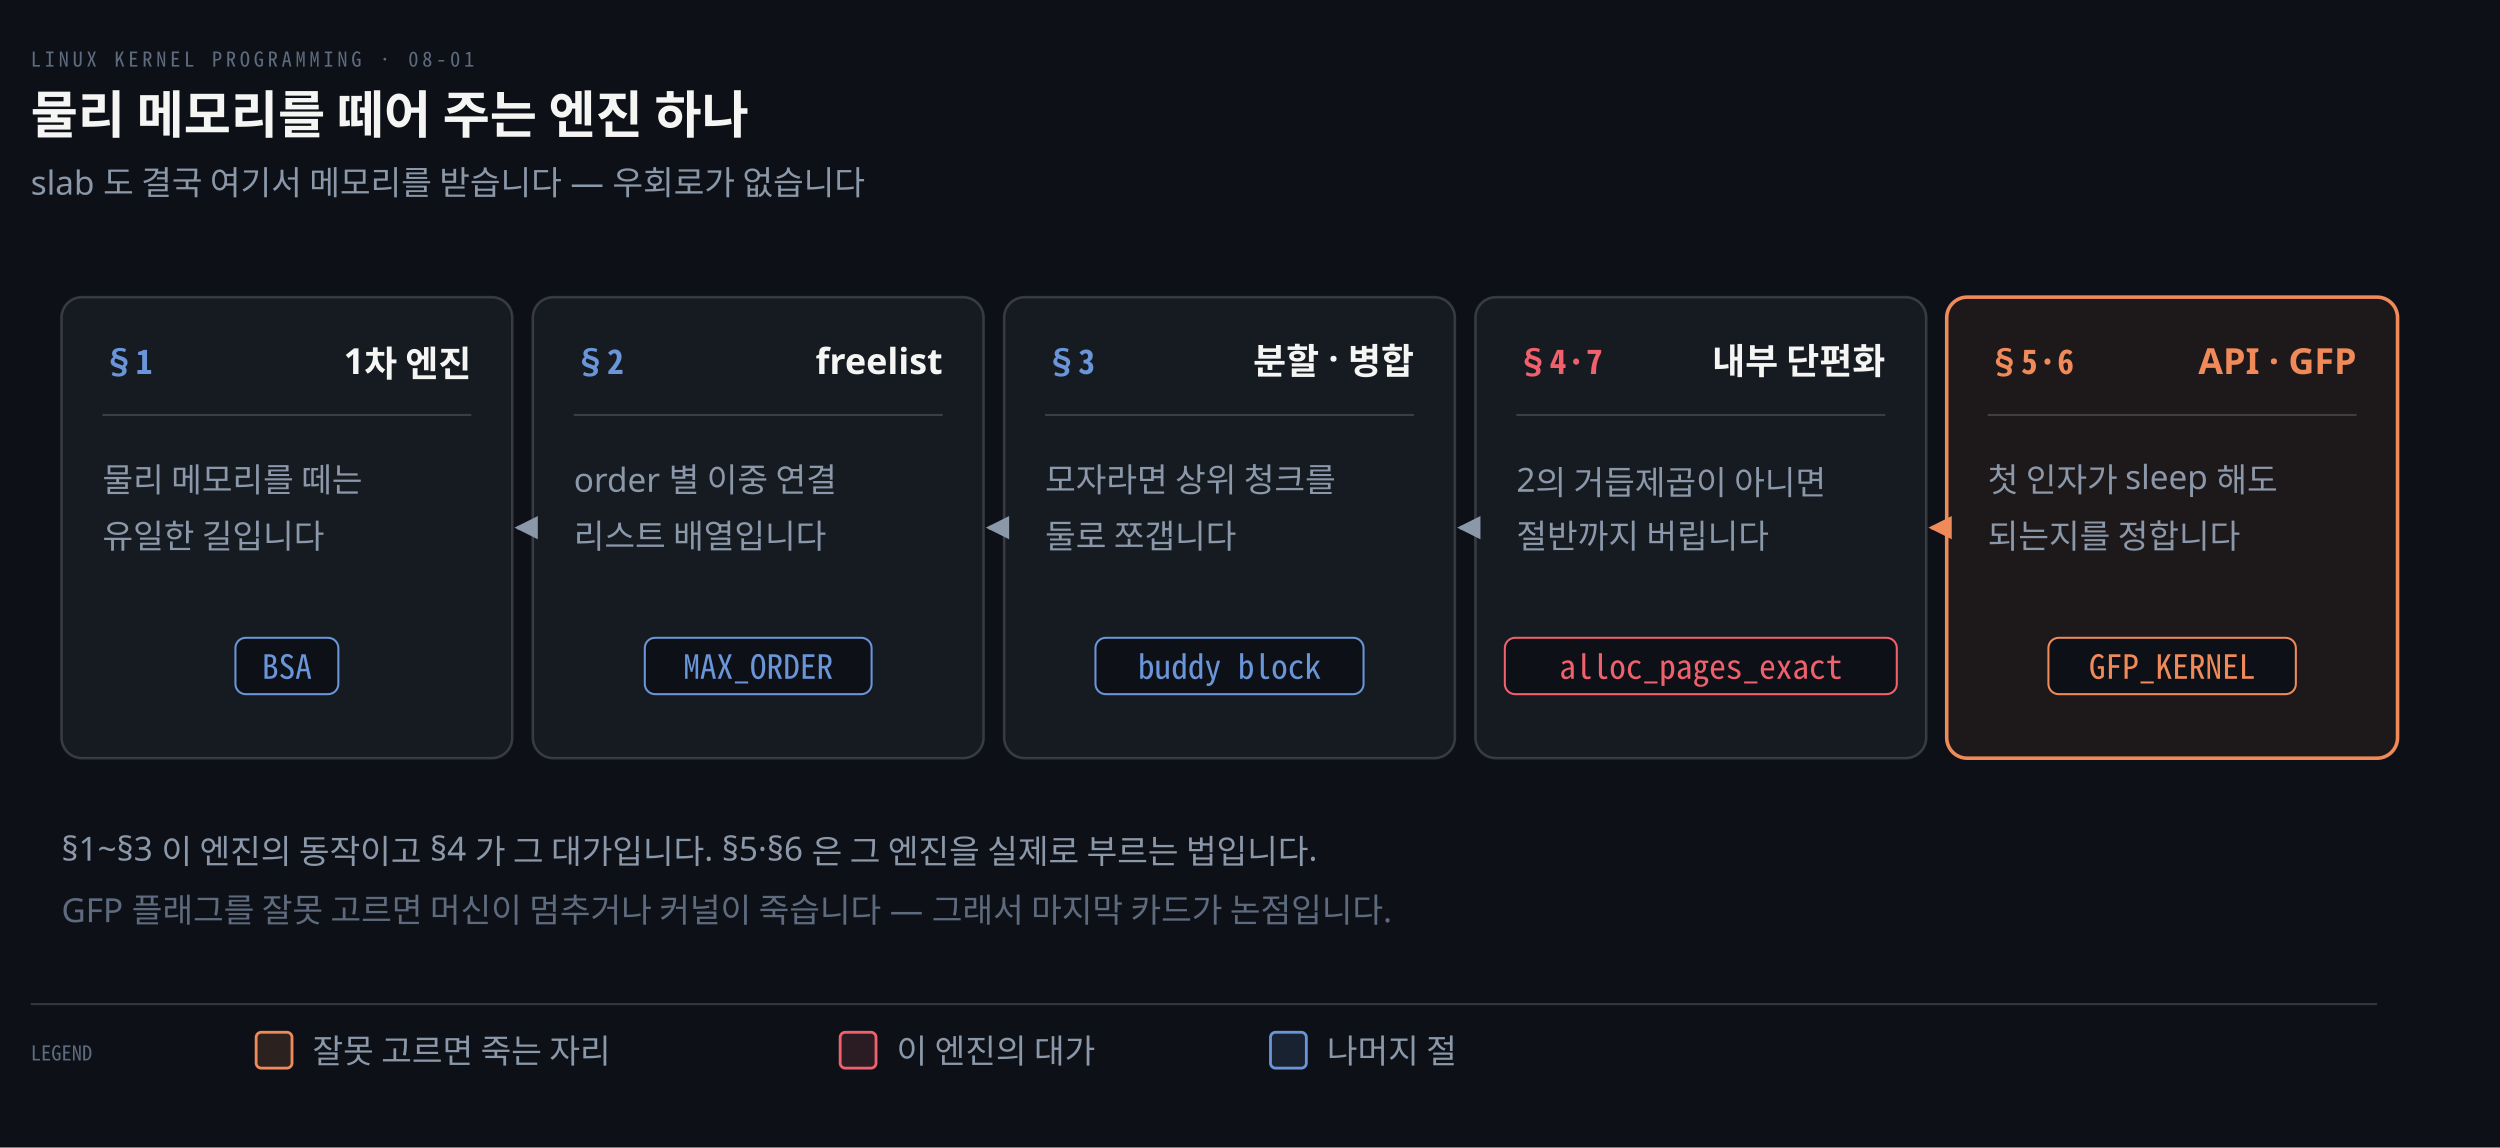
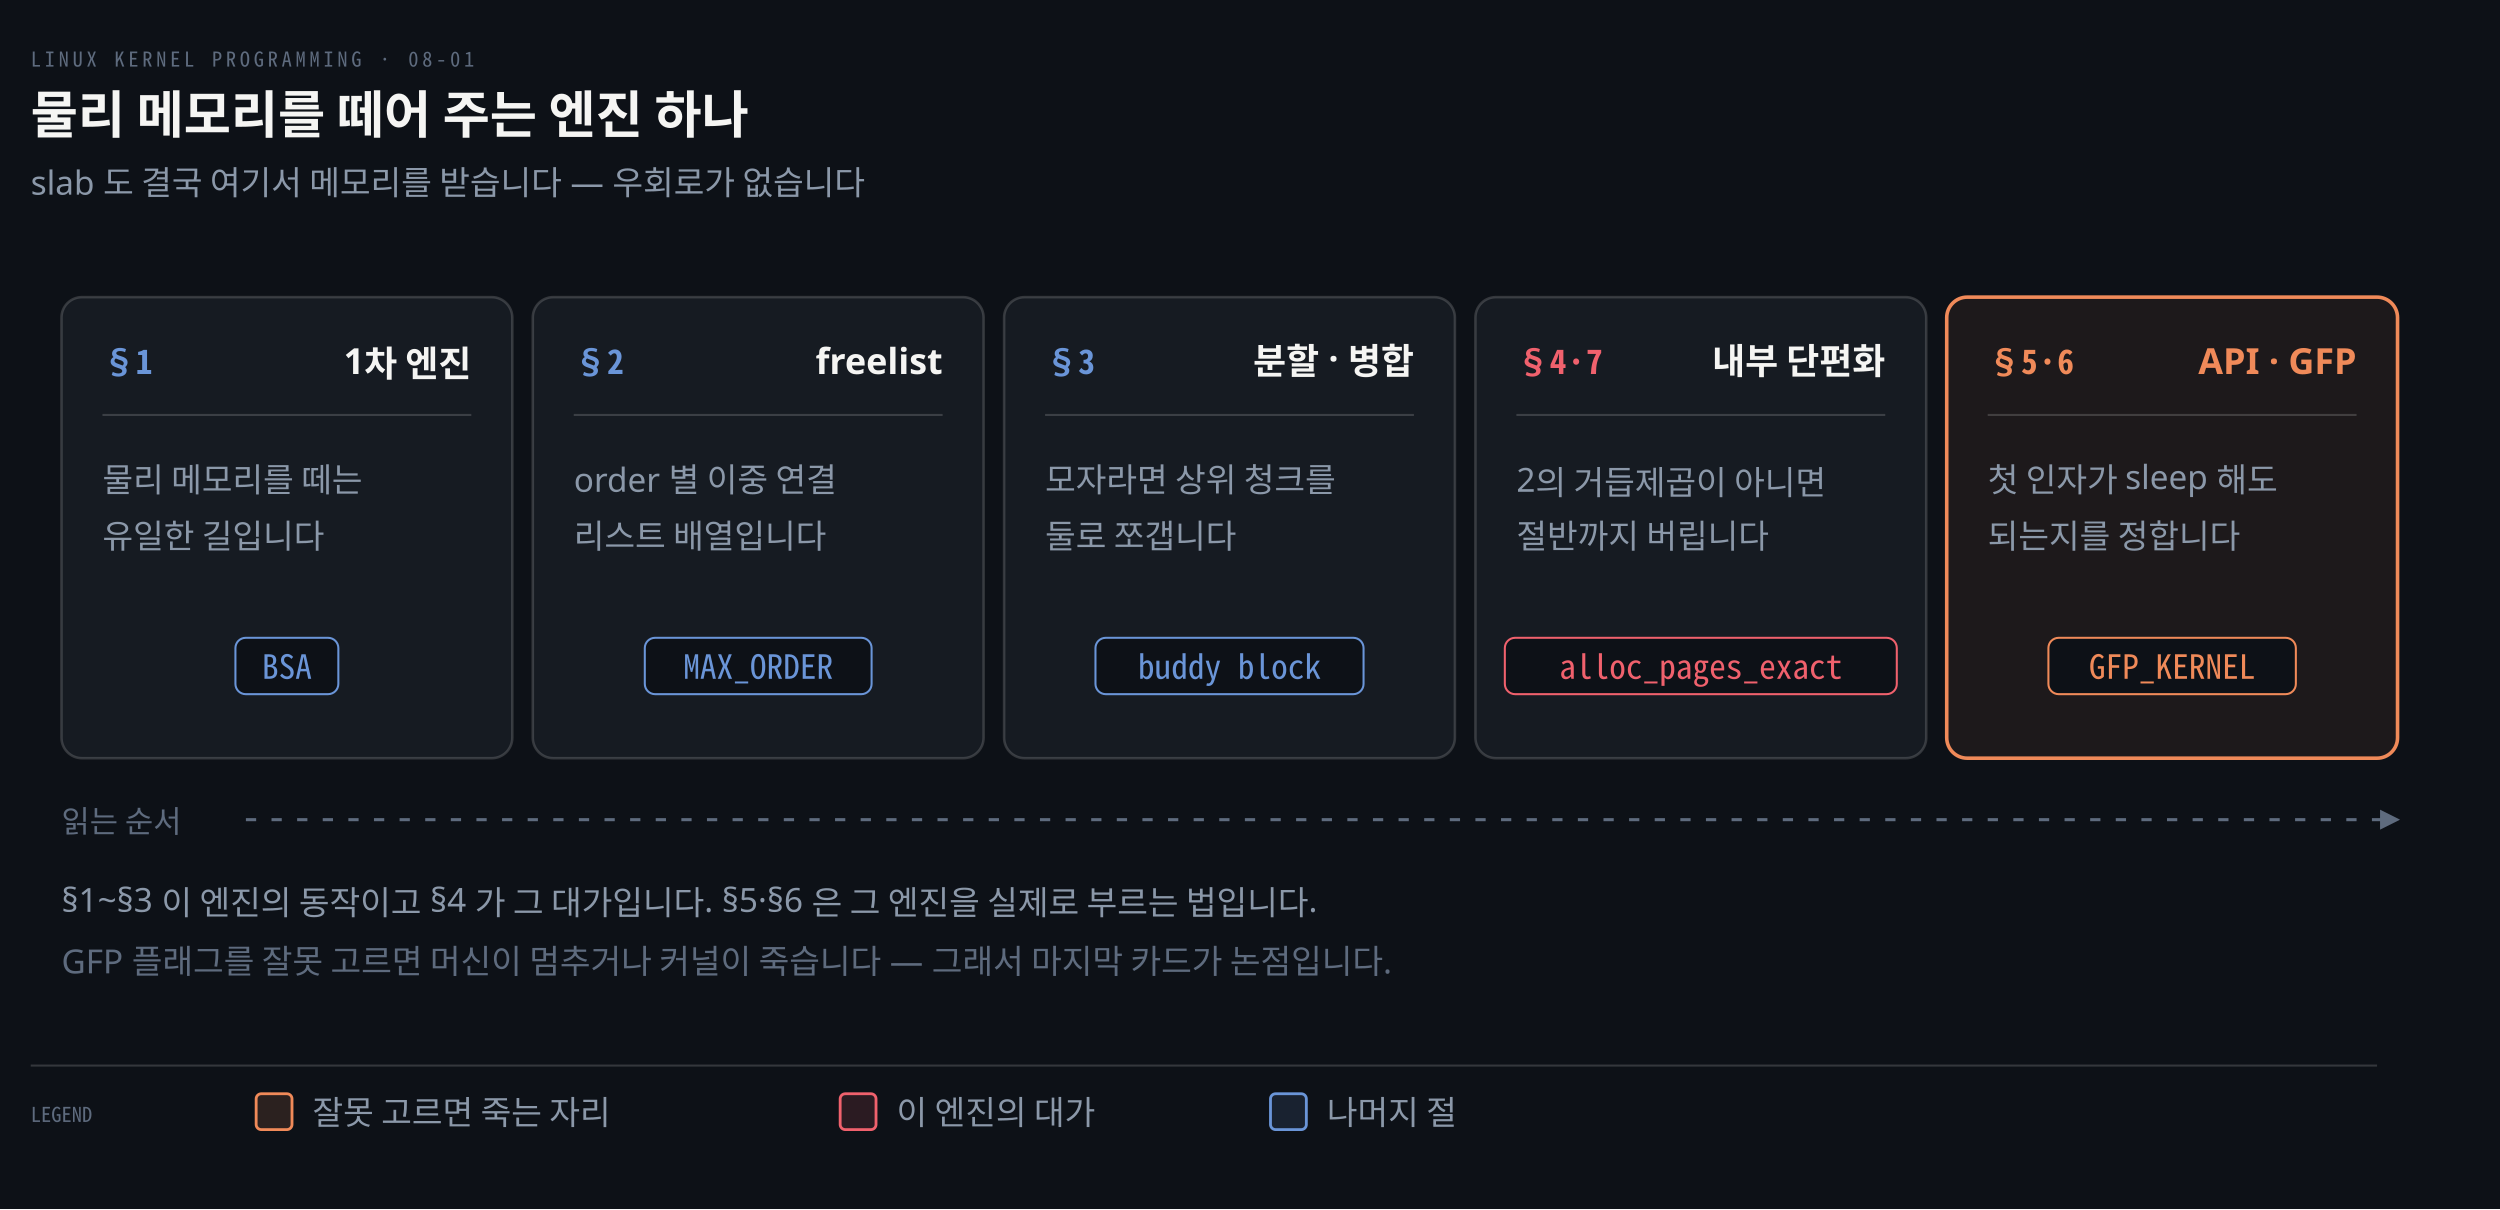
- <svg xmlns="http://www.w3.org/2000/svg" viewBox="0 0 976 448" width="100%" role="img" aria-labelledby="dt dd">
+ <svg xmlns="http://www.w3.org/2000/svg" viewBox="0 0 976 472" width="100%" role="img" aria-labelledby="dt dd">
  <defs>
    <marker id="ar" viewBox="0 0 8 8" refX="7" refY="4" markerWidth="6.5" markerHeight="6.5" orient="auto">
      <path d="M0 0 L8 4 L0 8 z" fill="#8B98A9" />
    </marker>
    <marker id="ok" viewBox="0 0 8 8" refX="7" refY="4" markerWidth="6.5" markerHeight="6.5" orient="auto">
      <path d="M0 0 L8 4 L0 8 z" fill="#3FB98C" />
    </marker>
    <marker id="warn" viewBox="0 0 8 8" refX="7" refY="4" markerWidth="6.5" markerHeight="6.5" orient="auto">
      <path d="M0 0 L8 4 L0 8 z" fill="#E3B341" />
    </marker>
    <marker id="bad" viewBox="0 0 8 8" refX="7" refY="4" markerWidth="6.5" markerHeight="6.5" orient="auto">
      <path d="M0 0 L8 4 L0 8 z" fill="#F0616D" />
    </marker>
    <marker id="info" viewBox="0 0 8 8" refX="7" refY="4" markerWidth="6.5" markerHeight="6.5" orient="auto">
      <path d="M0 0 L8 4 L0 8 z" fill="#6A95D8" />
    </marker>
    <marker id="acc" viewBox="0 0 8 8" refX="7" refY="4" markerWidth="6.5" markerHeight="6.5" orient="auto">
      <path d="M0 0 L8 4 L0 8 z" fill="#F08A59" />
    </marker>
    <marker id="soft" viewBox="0 0 8 8" refX="7" refY="4" markerWidth="6.5" markerHeight="6.5" orient="auto">
      <path d="M0 0 L8 4 L0 8 z" fill="#5E6B7E" />
    </marker>
  </defs>
-   <rect width="976" height="448" fill="#0D1117" />
+   <rect width="976" height="472" fill="#0D1117" />
  <text x="12" y="26" font-family="'Geist Mono','Noto Sans Mono CJK KR',monospace" font-size="8" letter-spacing="0.18em" fill="#5E6B7E">LINUX KERNEL PROGRAMMING · 08-01</text>
  <text x="12" y="52" font-family="'Geist','Apple SD Gothic Neo','Noto Sans KR','Malgun Gothic',sans-serif" font-size="20" font-weight="600" fill="#F5F5F3">물리 메모리를 떼어 주는 엔진 하나</text>
  <text x="12" y="76" font-family="'Geist','Apple SD Gothic Neo','Noto Sans KR','Malgun Gothic',sans-serif" font-size="13" fill="#8B98A9">slab 도 결국 여기서 메모리를 받습니다 — 우회로가 없습니다</text>
  <rect x="24" y="116" width="176" height="180" rx="8" fill="#161B22" stroke="rgba(191,192,192,0.22)" stroke-width="1.0" />
  <text x="40" y="146" text-anchor="start" font-family="'Geist Mono','Noto Sans Mono CJK KR',monospace" font-size="13" font-weight="600" fill="#6A95D8">§1</text>
  <text x="184" y="146" text-anchor="end" font-family="'Geist','Apple SD Gothic Neo','Noto Sans KR','Malgun Gothic',sans-serif" font-size="14" font-weight="600" fill="#F5F5F3">1차 엔진</text>
  <line x1="40" y1="162" x2="184" y2="162" stroke="rgba(191,192,192,0.22)" stroke-width="0.8" />
  <text x="40" y="192" text-anchor="start" font-family="'Geist','Apple SD Gothic Neo','Noto Sans KR','Malgun Gothic',sans-serif" font-size="13" font-weight="400" fill="#8B98A9">물리 메모리를 떼는</text>
  <text x="40" y="214" text-anchor="start" font-family="'Geist','Apple SD Gothic Neo','Noto Sans KR','Malgun Gothic',sans-serif" font-size="13" font-weight="400" fill="#8B98A9">유일한 길입니다</text>
  <rect x="91.91" y="249" width="40.18" height="22" rx="4" fill="#0D1117" stroke="#6A95D8" stroke-width="0.8" />
  <text x="112.0" y="265" text-anchor="middle" font-family="'Geist Mono','Noto Sans Mono CJK KR',monospace" font-size="13" font-weight="400" fill="#6A95D8">BSA</text>
  <rect x="208" y="116" width="176" height="180" rx="8" fill="#161B22" stroke="rgba(191,192,192,0.22)" stroke-width="1.0" />
  <text x="224" y="146" text-anchor="start" font-family="'Geist Mono','Noto Sans Mono CJK KR',monospace" font-size="13" font-weight="600" fill="#6A95D8">§2</text>
  <text x="368" y="146" text-anchor="end" font-family="'Geist','Apple SD Gothic Neo','Noto Sans KR','Malgun Gothic',sans-serif" font-size="14" font-weight="600" fill="#F5F5F3">freelist</text>
  <line x1="224" y1="162" x2="368" y2="162" stroke="rgba(191,192,192,0.22)" stroke-width="0.8" />
  <text x="224" y="192" text-anchor="start" font-family="'Geist','Apple SD Gothic Neo','Noto Sans KR','Malgun Gothic',sans-serif" font-size="13" font-weight="400" fill="#8B98A9">order 별 이중 연결</text>
  <text x="224" y="214" text-anchor="start" font-family="'Geist','Apple SD Gothic Neo','Noto Sans KR','Malgun Gothic',sans-serif" font-size="13" font-weight="400" fill="#8B98A9">리스트 배열입니다</text>
  <rect x="251.73" y="249" width="88.54" height="22" rx="4" fill="#0D1117" stroke="#6A95D8" stroke-width="0.8" />
  <text x="296.0" y="265" text-anchor="middle" font-family="'Geist Mono','Noto Sans Mono CJK KR',monospace" font-size="13" font-weight="400" fill="#6A95D8">MAX_ORDER</text>
  <rect x="392" y="116" width="176" height="180" rx="8" fill="#161B22" stroke="rgba(191,192,192,0.22)" stroke-width="1.0" />
  <text x="408" y="146" text-anchor="start" font-family="'Geist Mono','Noto Sans Mono CJK KR',monospace" font-size="13" font-weight="600" fill="#6A95D8">§3</text>
  <text x="552" y="146" text-anchor="end" font-family="'Geist','Apple SD Gothic Neo','Noto Sans KR','Malgun Gothic',sans-serif" font-size="14" font-weight="600" fill="#F5F5F3">분할 · 병합</text>
  <line x1="408" y1="162" x2="552" y2="162" stroke="rgba(191,192,192,0.22)" stroke-width="0.8" />
  <text x="408" y="192" text-anchor="start" font-family="'Geist','Apple SD Gothic Neo','Noto Sans KR','Malgun Gothic',sans-serif" font-size="13" font-weight="400" fill="#8B98A9">모자라면 상위 청크를</text>
  <text x="408" y="214" text-anchor="start" font-family="'Geist','Apple SD Gothic Neo','Noto Sans KR','Malgun Gothic',sans-serif" font-size="13" font-weight="400" fill="#8B98A9">둘로 쪼갭니다</text>
  <rect x="427.67" y="249" width="104.66" height="22" rx="4" fill="#0D1117" stroke="#6A95D8" stroke-width="0.8" />
  <text x="480.0" y="265" text-anchor="middle" font-family="'Geist Mono','Noto Sans Mono CJK KR',monospace" font-size="13" font-weight="400" fill="#6A95D8">buddy block</text>
  <rect x="576" y="116" width="176" height="180" rx="8" fill="#161B22" stroke="rgba(191,192,192,0.22)" stroke-width="1.0" />
  <text x="592" y="146" text-anchor="start" font-family="'Geist Mono','Noto Sans Mono CJK KR',monospace" font-size="13" font-weight="600" fill="#F0616D">§4·7</text>
  <text x="736" y="146" text-anchor="end" font-family="'Geist','Apple SD Gothic Neo','Noto Sans KR','Malgun Gothic',sans-serif" font-size="14" font-weight="600" fill="#F5F5F3">내부 단편화</text>
  <line x1="592" y1="162" x2="736" y2="162" stroke="rgba(191,192,192,0.22)" stroke-width="0.8" />
  <text x="592" y="192" text-anchor="start" font-family="'Geist','Apple SD Gothic Neo','Noto Sans KR','Malgun Gothic',sans-serif" font-size="13" font-weight="400" fill="#8B98A9">2의 거듭제곱이 아니면</text>
  <text x="592" y="214" text-anchor="start" font-family="'Geist','Apple SD Gothic Neo','Noto Sans KR','Malgun Gothic',sans-serif" font-size="13" font-weight="400" fill="#8B98A9">절반까지 버립니다</text>
  <rect x="587.49" y="249" width="153.02" height="22" rx="4" fill="#0D1117" stroke="#F0616D" stroke-width="0.8" />
  <text x="664.0" y="265" text-anchor="middle" font-family="'Geist Mono','Noto Sans Mono CJK KR',monospace" font-size="13" font-weight="400" fill="#F0616D">alloc_pages_exact</text>
  <rect x="760" y="116" width="176" height="180" rx="8" fill="#F08A5912" stroke="#F08A59" stroke-width="1.4" />
  <text x="776" y="146" text-anchor="start" font-family="'Geist Mono','Noto Sans Mono CJK KR',monospace" font-size="13" font-weight="600" fill="#F08A59">§5·6</text>
  <text x="920" y="146" text-anchor="end" font-family="'Geist','Apple SD Gothic Neo','Noto Sans KR','Malgun Gothic',sans-serif" font-size="14" font-weight="600" fill="#F08A59">API · GFP</text>
  <line x1="776" y1="162" x2="920" y2="162" stroke="rgba(191,192,192,0.22)" stroke-width="0.8" />
  <text x="776" y="192" text-anchor="start" font-family="'Geist','Apple SD Gothic Neo','Noto Sans KR','Malgun Gothic',sans-serif" font-size="13" font-weight="400" fill="#8B98A9">첫 인자가 sleep 해도</text>
  <text x="776" y="214" text-anchor="start" font-family="'Geist','Apple SD Gothic Neo','Noto Sans KR','Malgun Gothic',sans-serif" font-size="13" font-weight="400" fill="#8B98A9">되는지를 정합니다</text>
  <rect x="799.7" y="249" width="96.6" height="22" rx="4" fill="#0D1117" stroke="#F08A59" stroke-width="0.8" />
  <text x="848.0" y="265" text-anchor="middle" font-family="'Geist Mono','Noto Sans Mono CJK KR',monospace" font-size="13" font-weight="400" fill="#F08A59">GFP_KERNEL</text>
-   <path d="M 204 206.0 L 202 206.0" fill="none" stroke="#8B98A9" stroke-width="1.4" marker-end="url(#ar)" />
-   <path d="M 388 206.0 L 386 206.0" fill="none" stroke="#8B98A9" stroke-width="1.4" marker-end="url(#ar)" />
-   <path d="M 572 206.0 L 570 206.0" fill="none" stroke="#8B98A9" stroke-width="1.4" marker-end="url(#ar)" />
-   <path d="M 756 206.0 L 754 206.0" fill="none" stroke="#F08A59" stroke-width="1.4" marker-end="url(#acc)" />
-   <text x="24" y="336" text-anchor="start" font-family="'Geist','Apple SD Gothic Neo','Noto Sans KR','Malgun Gothic',sans-serif" font-size="13" font-weight="400" fill="#8B98A9">§1~§3 이 엔진의 동작이고 §4 가 그 대가입니다. §5·§6 은 그 엔진을 실제로 부르는 법입니다.</text>
-   <text x="24" y="360" text-anchor="start" font-family="'Geist','Apple SD Gothic Neo','Noto Sans KR','Malgun Gothic',sans-serif" font-size="13" font-weight="400" fill="#5E6B7E">GFP 플래그를 잘못 고르면 머신이 멈추거나 커널이 죽습니다 — 그래서 마지막 카드가 논점입니다.</text>
-   <line x1="12" y1="392" x2="928" y2="392" stroke="rgba(191,192,192,0.22)" stroke-width="0.8" />
-   <text x="12" y="414" text-anchor="start" font-family="'Geist Mono','Noto Sans Mono CJK KR',monospace" font-size="8" font-weight="400" fill="#5E6B7E">LEGEND</text>
-   <rect x="100" y="403" width="14" height="14" rx="2" fill="#F08A5922" stroke="#F08A59" stroke-width="1.1" />
-   <text x="122" y="415" text-anchor="start" font-family="'Geist','Apple SD Gothic Neo','Noto Sans KR','Malgun Gothic',sans-serif" font-size="13" font-weight="400" fill="#8B98A9">잘못 고르면 죽는 자리</text>
-   <rect x="328" y="403" width="14" height="14" rx="2" fill="#F0616D22" stroke="#F0616D" stroke-width="1.1" />
-   <text x="350" y="415" text-anchor="start" font-family="'Geist','Apple SD Gothic Neo','Noto Sans KR','Malgun Gothic',sans-serif" font-size="13" font-weight="400" fill="#8B98A9">이 엔진의 대가</text>
-   <rect x="496" y="403" width="14" height="14" rx="2" fill="#6A95D822" stroke="#6A95D8" stroke-width="1.1" />
-   <text x="518" y="415" text-anchor="start" font-family="'Geist','Apple SD Gothic Neo','Noto Sans KR','Malgun Gothic',sans-serif" font-size="13" font-weight="400" fill="#8B98A9">나머지 절</text>
+   <text x="24" y="325" text-anchor="start" font-family="'Geist','Apple SD Gothic Neo','Noto Sans KR','Malgun Gothic',sans-serif" font-size="12" font-weight="400" fill="#5E6B7E">읽는 순서</text>
+   <path d="M 96 320 L 936 320" fill="none" stroke="#5E6B7E" stroke-width="1.2" marker-end="url(#soft)" stroke-dasharray="4 6" />
+   <text x="24" y="356" text-anchor="start" font-family="'Geist','Apple SD Gothic Neo','Noto Sans KR','Malgun Gothic',sans-serif" font-size="13" font-weight="400" fill="#8B98A9">§1~§3 이 엔진의 동작이고 §4 가 그 대가입니다. §5·§6 은 그 엔진을 실제로 부르는 법입니다.</text>
+   <text x="24" y="380" text-anchor="start" font-family="'Geist','Apple SD Gothic Neo','Noto Sans KR','Malgun Gothic',sans-serif" font-size="13" font-weight="400" fill="#5E6B7E">GFP 플래그를 잘못 고르면 머신이 멈추거나 커널이 죽습니다 — 그래서 마지막 카드가 논점입니다.</text>
+   <line x1="12" y1="416" x2="928" y2="416" stroke="rgba(191,192,192,0.22)" stroke-width="0.8" />
+   <text x="12" y="438" text-anchor="start" font-family="'Geist Mono','Noto Sans Mono CJK KR',monospace" font-size="8" font-weight="400" fill="#5E6B7E">LEGEND</text>
+   <rect x="100" y="427" width="14" height="14" rx="2" fill="#F08A5922" stroke="#F08A59" stroke-width="1.1" />
+   <text x="122" y="439" text-anchor="start" font-family="'Geist','Apple SD Gothic Neo','Noto Sans KR','Malgun Gothic',sans-serif" font-size="13" font-weight="400" fill="#8B98A9">잘못 고르면 죽는 자리</text>
+   <rect x="328" y="427" width="14" height="14" rx="2" fill="#F0616D22" stroke="#F0616D" stroke-width="1.1" />
+   <text x="350" y="439" text-anchor="start" font-family="'Geist','Apple SD Gothic Neo','Noto Sans KR','Malgun Gothic',sans-serif" font-size="13" font-weight="400" fill="#8B98A9">이 엔진의 대가</text>
+   <rect x="496" y="427" width="14" height="14" rx="2" fill="#6A95D822" stroke="#6A95D8" stroke-width="1.1" />
+   <text x="518" y="439" text-anchor="start" font-family="'Geist','Apple SD Gothic Neo','Noto Sans KR','Malgun Gothic',sans-serif" font-size="13" font-weight="400" fill="#8B98A9">나머지 절</text>
</svg>
